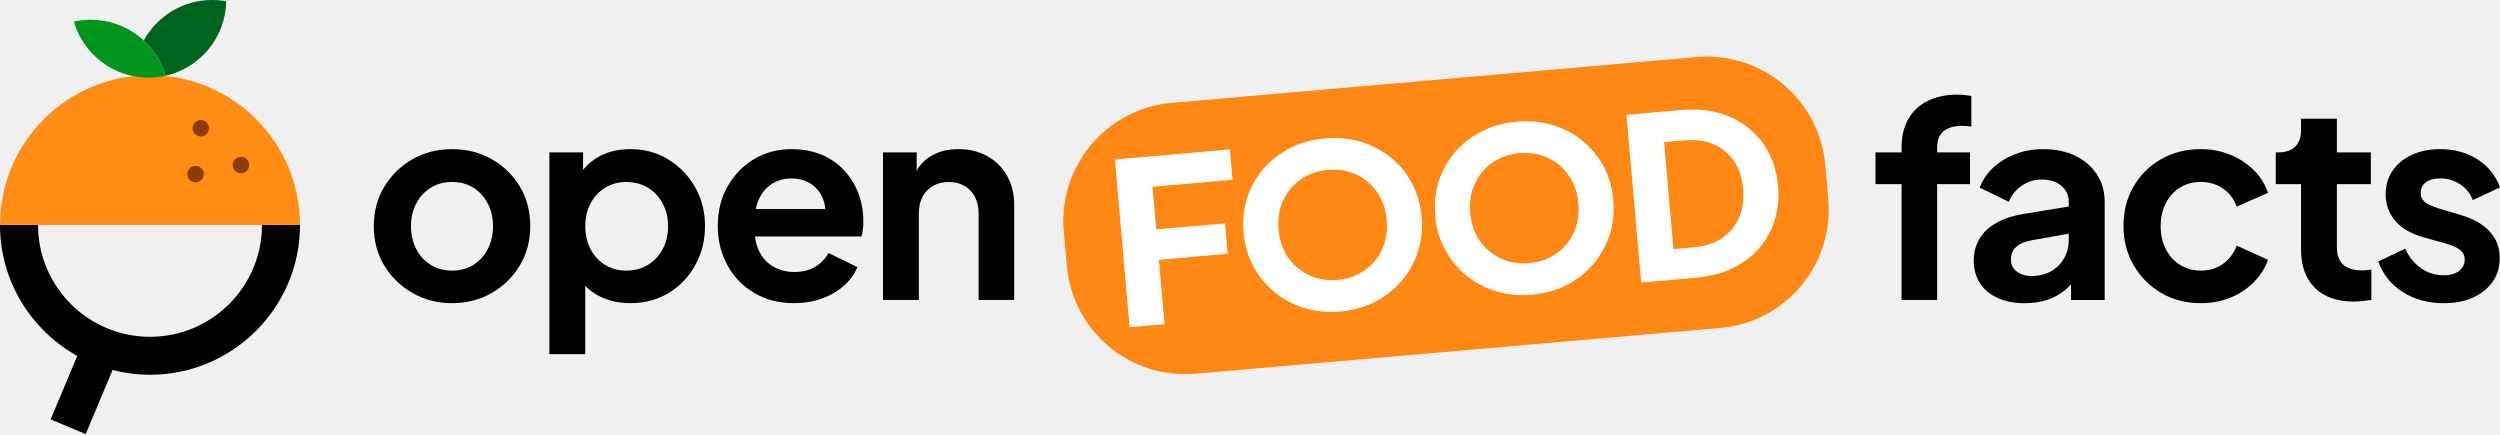
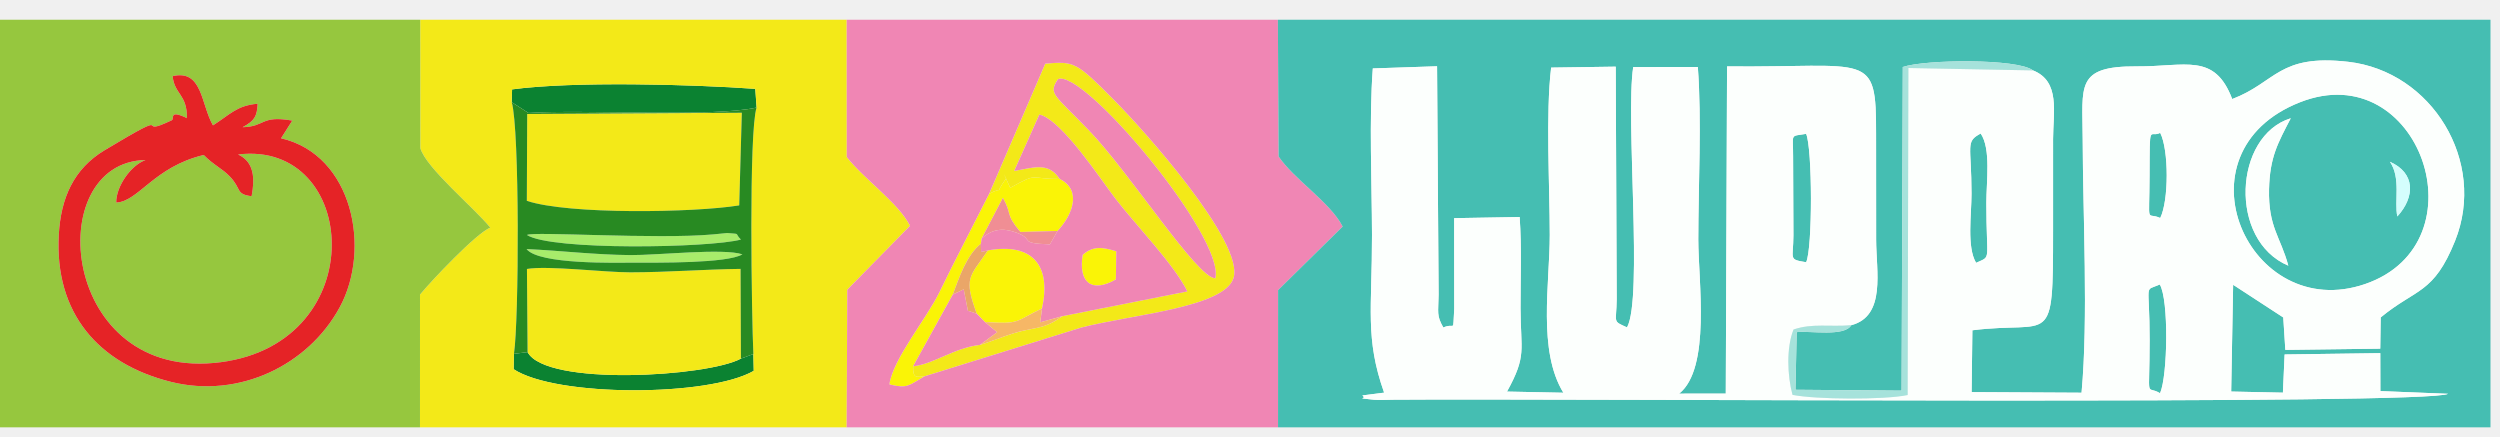
- <svg xmlns="http://www.w3.org/2000/svg" width="311px" height="54px" viewBox="0 0 311 54" version="1.1">
-   <g id="Homepage-V1---Nutriscore-badge" stroke="none" stroke-width="1" fill="none" fill-rule="evenodd">
-     <g id="Artboard" transform="translate(-75, -439)" fill-rule="nonzero">
-       <g id="Group-2" transform="translate(43, 439)">
-         <g id="Group" transform="translate(32, 0)">
-           <g transform="translate(131.0444, 5.792)">
-             <path d="M16.074,4.082 L81.604,4.094 C89.765,4.095 96.381,10.711 96.382,18.872 L96.39,23.143 C96.391,31.306 89.775,37.924 81.612,37.925 C81.611,37.925 81.61,37.925 81.608,37.925 L16.078,37.909 C7.917,37.908 1.301,31.292 1.3,23.131 L1.292,18.86 C1.291,10.697 7.907,4.079 16.07,4.078 C16.071,4.078 16.073,4.078 16.074,4.078 Z" id="Rectangle" fill="#FF8714" transform="translate(48.8411, 21.0015) rotate(-5) translate(-48.8411, -21.0015)" />
-             <g transform="translate(7.6498, 7.8307)" fill="#FFFFFF">
-               <polygon id="Path" points="1.828 27.077 0 6.216 14.303 4.964 14.635 8.745 4.678 9.616 5.142 14.91 13.698 14.165 14.029 17.945 5.474 18.691 6.175 26.7 1.828 27.081" />
-               <path d="M28.028,25.13 C26.458,25.267 24.976,25.122 23.582,24.7 C22.188,24.278 20.95,23.616 19.861,22.726 C18.775,21.832 17.895,20.76 17.217,19.501 C16.543,18.242 16.135,16.85 16.002,15.317 C15.869,13.788 16.021,12.343 16.455,10.989 C16.893,9.635 17.568,8.429 18.486,7.368 C19.4,6.311 20.508,5.451 21.807,4.793 C23.106,4.135 24.55,3.736 26.138,3.595 C27.727,3.454 29.22,3.595 30.614,4.021 C32.008,4.447 33.246,5.097 34.332,5.984 C35.417,6.866 36.293,7.938 36.96,9.197 C37.627,10.456 38.027,11.852 38.16,13.381 C38.293,14.914 38.137,16.355 37.691,17.709 C37.246,19.063 36.564,20.277 35.65,21.345 C34.735,22.414 33.627,23.277 32.328,23.935 C31.029,24.593 29.593,24.993 28.024,25.13 L28.028,25.13 Z M27.685,21.208 C28.637,21.125 29.505,20.881 30.29,20.474 C31.075,20.067 31.749,19.535 32.313,18.873 C32.877,18.211 33.292,17.447 33.555,16.58 C33.817,15.709 33.905,14.773 33.817,13.761 C33.73,12.754 33.478,11.848 33.071,11.046 C32.663,10.243 32.122,9.563 31.452,9 C30.782,8.437 30.024,8.03 29.182,7.771 C28.34,7.516 27.441,7.429 26.489,7.513 C25.536,7.596 24.668,7.836 23.883,8.235 C23.099,8.634 22.424,9.167 21.861,9.836 C21.297,10.506 20.885,11.27 20.619,12.13 C20.356,12.989 20.268,13.925 20.356,14.933 C20.444,15.941 20.695,16.85 21.103,17.66 C21.514,18.47 22.055,19.151 22.721,19.706 C23.392,20.258 24.15,20.668 24.992,20.935 C25.834,21.201 26.732,21.292 27.685,21.208 Z" id="Shape" />
-               <path d="M51.869,23.045 C50.3,23.182 48.818,23.038 47.424,22.616 C46.029,22.193 44.792,21.532 43.702,20.642 C42.617,19.748 41.737,18.675 41.059,17.416 C40.384,16.158 39.977,14.766 39.843,13.233 C39.71,11.704 39.863,10.259 40.297,8.905 C40.735,7.551 41.409,6.345 42.327,5.284 C43.241,4.226 44.35,3.367 45.649,2.709 C46.947,2.051 48.391,1.652 49.98,1.511 C51.568,1.374 53.061,1.511 54.455,1.937 C55.849,2.363 57.087,3.013 58.173,3.899 C59.259,4.782 60.135,5.854 60.801,7.113 C61.468,8.372 61.868,9.768 62.001,11.297 C62.134,12.83 61.978,14.271 61.533,15.625 C61.087,16.983 60.405,18.192 59.491,19.261 C58.577,20.33 57.468,21.193 56.169,21.851 C54.87,22.509 53.434,22.908 51.865,23.045 L51.869,23.045 Z M51.526,19.124 C52.478,19.04 53.347,18.797 54.132,18.39 C54.916,17.983 55.59,17.451 56.154,16.789 C56.718,16.127 57.133,15.363 57.396,14.495 C57.659,13.624 57.746,12.689 57.659,11.677 C57.571,10.669 57.32,9.764 56.912,8.962 C56.505,8.159 55.964,7.478 55.293,6.915 C54.623,6.352 53.865,5.946 53.023,5.687 C52.181,5.432 51.282,5.345 50.33,5.428 C49.378,5.512 48.505,5.752 47.721,6.151 C46.936,6.55 46.262,7.083 45.698,7.752 C45.134,8.422 44.723,9.186 44.456,10.046 C44.193,10.905 44.106,11.841 44.193,12.849 C44.281,13.856 44.533,14.766 44.94,15.576 C45.351,16.386 45.892,17.067 46.559,17.622 C47.229,18.173 47.987,18.584 48.829,18.85 C49.671,19.117 50.57,19.208 51.522,19.124 L51.526,19.124 Z" id="Shape" />
-               <path d="M65.467,21.52 L63.639,0.659 L70.454,0.062 C72.716,-0.136 74.72,0.142 76.461,0.891 C78.201,1.64 79.599,2.762 80.654,4.249 C81.706,5.736 82.323,7.49 82.498,9.505 C82.673,11.521 82.372,13.358 81.595,15.017 C80.818,16.675 79.634,18.025 78.049,19.067 C76.464,20.109 74.541,20.729 72.278,20.927 L65.464,21.524 L65.467,21.52 Z M69.482,17.359 L72.061,17.135 C73.425,17.017 74.579,16.637 75.524,16.002 C76.464,15.363 77.169,14.522 77.634,13.476 C78.099,12.43 78.27,11.232 78.152,9.89 C78.034,8.528 77.653,7.376 77.017,6.432 C76.377,5.493 75.539,4.793 74.503,4.337 C73.463,3.88 72.263,3.713 70.899,3.835 L68.321,4.059 L69.486,17.359 L69.482,17.359 Z" id="Shape" />
-             </g>
-           </g>
-           <g transform="translate(233.3129, 11.7714)" fill="#000000">
-             <path d="M10.201,0 C8.78,0 7.55,0.259 6.502,0.776 C5.455,1.293 4.651,2.042 4.087,3.02 C3.523,3.997 3.242,5.195 3.242,6.614 L3.242,7.188 L0,7.188 L0,11.136 L3.242,11.136 L3.242,25.54 L7.668,25.54 L7.668,11.136 L11.755,11.136 L11.755,7.188 L7.668,7.188 L7.668,6.614 C7.668,5.671 7.938,4.979 8.479,4.541 C9.02,4.104 9.786,3.883 10.776,3.883 C10.932,3.883 11.107,3.891 11.298,3.898 C11.488,3.91 11.698,3.936 11.923,3.982 L11.923,0.171 C11.698,0.126 11.42,0.087 11.096,0.053 C10.768,0.019 10.471,0.004 10.201,0.004 L10.201,0 Z" id="Path" />
-             <path d="M24.858,7.607 C23.708,7.055 22.379,6.781 20.87,6.781 C19.632,6.781 18.482,6.983 17.423,7.39 C16.364,7.793 15.446,8.352 14.669,9.06 C13.892,9.767 13.324,10.608 12.962,11.574 L16.577,13.327 C16.916,12.517 17.45,11.855 18.181,11.338 C18.912,10.821 19.75,10.562 20.699,10.562 C21.712,10.562 22.523,10.828 23.133,11.353 C23.742,11.882 24.043,12.54 24.043,13.327 L24.043,13.92 L18.604,14.81 C17.16,15.035 15.968,15.419 15.023,15.959 C14.079,16.499 13.374,17.168 12.913,17.967 C12.452,18.766 12.22,19.671 12.22,20.683 C12.22,21.694 12.479,22.668 12.997,23.467 C13.515,24.265 14.254,24.878 15.21,25.304 C16.166,25.73 17.286,25.946 18.573,25.946 C19.587,25.946 20.505,25.813 21.327,25.543 C22.15,25.273 22.893,24.87 23.556,24.33 C23.826,24.109 24.077,23.866 24.317,23.611 L24.317,25.547 L28.508,25.547 L28.508,13.335 C28.508,12.053 28.188,10.916 27.544,9.927 C26.9,8.938 26.005,8.166 24.858,7.614 L24.858,7.607 Z M23.472,20.34 C23.087,21.036 22.542,21.584 21.834,21.976 C21.125,22.371 20.306,22.565 19.385,22.565 C18.665,22.565 18.063,22.379 17.575,22.01 C17.092,21.637 16.848,21.139 16.848,20.508 C16.848,19.876 17.061,19.332 17.492,18.941 C17.918,18.549 18.573,18.271 19.449,18.115 L24.043,17.301 L24.043,18.081 C24.043,18.891 23.853,19.644 23.468,20.34 L23.472,20.34 Z" id="Shape" />
-             <path d="M37.889,11.555 C38.644,11.094 39.504,10.862 40.476,10.862 C41.512,10.862 42.43,11.136 43.23,11.688 C44.03,12.239 44.597,12.985 44.936,13.932 L48.822,12.213 C48.46,11.132 47.869,10.189 47.047,9.379 C46.224,8.569 45.249,7.934 44.125,7.474 C42.997,7.013 41.782,6.781 40.476,6.781 C38.628,6.781 36.979,7.196 35.528,8.029 C34.076,8.862 32.93,9.995 32.1,11.437 C31.265,12.874 30.85,14.506 30.85,16.328 C30.85,18.15 31.273,19.785 32.119,21.234 C32.964,22.683 34.107,23.832 35.547,24.676 C36.987,25.52 38.632,25.943 40.48,25.943 C41.809,25.943 43.036,25.711 44.163,25.25 C45.291,24.79 46.258,24.147 47.069,23.326 C47.881,22.504 48.467,21.576 48.825,20.542 L44.94,18.789 C44.578,19.732 44.011,20.485 43.234,21.048 C42.457,21.611 41.539,21.892 40.48,21.892 C39.512,21.892 38.647,21.656 37.893,21.185 C37.139,20.713 36.549,20.059 36.118,19.23 C35.692,18.397 35.474,17.442 35.474,16.362 C35.474,15.282 35.688,14.354 36.118,13.513 C36.545,12.669 37.135,12.019 37.893,11.558 L37.889,11.555 Z" id="Path" />
-             <path d="M60.504,21.862 C59.784,21.862 59.19,21.748 58.729,21.523 C58.268,21.299 57.929,20.972 57.716,20.546 C57.503,20.12 57.396,19.602 57.396,18.994 L57.396,11.132 L61.62,11.132 L61.62,7.185 L57.396,7.185 L57.396,3.001 L52.935,3.001 L52.935,4.419 C52.935,5.321 52.692,6.005 52.208,6.477 C51.724,6.949 51.031,7.185 50.132,7.185 L49.793,7.185 L49.793,11.132 L52.935,11.132 L52.935,19.23 C52.935,21.299 53.511,22.9 54.657,24.037 C55.808,25.174 57.415,25.741 59.487,25.741 C59.826,25.741 60.196,25.718 60.603,25.673 C61.007,25.627 61.369,25.581 61.685,25.54 L61.685,21.763 C61.483,21.786 61.274,21.808 61.06,21.831 C60.847,21.854 60.66,21.865 60.504,21.865 L60.504,21.862 Z" id="Path" />
-             <path d="M72.926,15.012 L69.985,14.133 C69.558,14 69.181,13.852 68.854,13.696 C68.526,13.54 68.275,13.338 68.092,13.087 C67.913,12.84 67.822,12.559 67.822,12.243 C67.822,11.68 68.035,11.235 68.465,10.912 C68.892,10.585 69.478,10.421 70.221,10.421 C71.143,10.421 71.977,10.665 72.72,11.148 C73.463,11.631 73.992,12.289 74.308,13.122 L77.687,11.536 C77.123,10.029 76.179,8.858 74.849,8.029 C73.52,7.196 71.989,6.781 70.256,6.781 C68.926,6.781 67.749,7.017 66.724,7.489 C65.7,7.96 64.9,8.618 64.325,9.463 C63.75,10.307 63.464,11.288 63.464,12.414 C63.464,13.673 63.864,14.768 64.664,15.704 C65.464,16.636 66.629,17.317 68.161,17.746 L71.166,18.591 C71.57,18.705 71.932,18.846 72.248,19.013 C72.564,19.18 72.815,19.386 73.01,19.621 C73.2,19.857 73.295,20.158 73.295,20.515 C73.295,21.101 73.059,21.573 72.587,21.934 C72.114,22.295 71.482,22.474 70.694,22.474 C69.658,22.474 68.717,22.181 67.871,21.595 C67.025,21.01 66.366,20.2 65.894,19.165 L62.55,20.751 C63.113,22.348 64.119,23.615 65.574,24.547 C67.025,25.479 68.732,25.946 70.694,25.946 C72.092,25.946 73.307,25.711 74.343,25.239 C75.379,24.767 76.19,24.109 76.777,23.265 C77.363,22.421 77.657,21.451 77.657,20.348 C77.657,19.043 77.245,17.94 76.423,17.043 C75.6,16.145 74.434,15.468 72.926,15.019 L72.926,15.012 Z" id="Path" />
-           </g>
-           <g transform="translate(46.5018, 18.5528)" fill="#000000">
-             <path d="M14.661,1.247 C13.199,0.415 11.553,0 9.729,0 C7.904,0 6.293,0.415 4.83,1.247 C3.367,2.08 2.194,3.214 1.318,4.655 C0.438,6.093 0,7.736 0,9.581 C0,11.425 0.438,13.068 1.318,14.506 C2.198,15.944 3.371,17.081 4.849,17.914 C6.323,18.747 7.95,19.161 9.732,19.161 C11.515,19.161 13.168,18.747 14.631,17.914 C16.094,17.081 17.267,15.947 18.143,14.506 C19.023,13.068 19.461,11.425 19.461,9.581 C19.461,7.736 19.027,6.066 18.162,4.64 C17.293,3.214 16.128,2.08 14.665,1.251 L14.661,1.247 Z M14.17,12.429 C13.732,13.274 13.134,13.932 12.38,14.403 C11.625,14.875 10.742,15.111 9.729,15.111 C8.715,15.111 7.858,14.875 7.093,14.403 C6.327,13.932 5.725,13.274 5.283,12.429 C4.845,11.585 4.624,10.638 4.624,9.581 C4.624,8.523 4.845,7.58 5.283,6.747 C5.721,5.914 6.323,5.264 7.093,4.792 C7.858,4.321 8.738,4.085 9.729,4.085 C10.719,4.085 11.625,4.321 12.38,4.792 C13.134,5.264 13.732,5.918 14.17,6.747 C14.608,7.58 14.829,8.523 14.829,9.581 C14.829,10.638 14.608,11.589 14.17,12.429 Z" id="Shape" />
-             <path d="M36.64,1.282 C35.242,0.426 33.676,0 31.943,0 C30.526,0 29.273,0.274 28.195,0.825 C27.33,1.267 26.611,1.852 26.032,2.575 L26.032,0.403 L21.842,0.403 L21.842,25.501 L26.302,25.501 L26.302,16.993 C26.843,17.568 27.49,18.035 28.245,18.385 C29.361,18.903 30.58,19.161 31.909,19.161 C33.688,19.161 35.276,18.739 36.674,17.895 C38.072,17.05 39.173,15.898 39.984,14.438 C40.796,12.977 41.2,11.357 41.2,9.581 C41.2,7.804 40.788,6.161 39.965,4.724 C39.143,3.286 38.034,2.137 36.636,1.282 L36.64,1.282 Z M35.931,12.448 C35.482,13.281 34.869,13.932 34.092,14.403 C33.315,14.875 32.419,15.111 31.406,15.111 C30.393,15.111 29.566,14.875 28.789,14.403 C28.012,13.932 27.403,13.278 26.965,12.448 C26.527,11.615 26.306,10.661 26.306,9.581 C26.306,8.5 26.527,7.58 26.965,6.747 C27.403,5.914 28.012,5.264 28.789,4.792 C29.566,4.321 30.439,4.085 31.406,4.085 C32.374,4.085 33.315,4.321 34.092,4.792 C34.869,5.264 35.482,5.918 35.931,6.747 C36.381,7.58 36.606,8.523 36.606,9.581 C36.606,10.638 36.381,11.615 35.931,12.448 Z" id="Shape" />
-             <path d="M58.535,2.666 C57.769,1.833 56.84,1.183 55.747,0.711 C54.653,0.24 53.389,0.004 51.945,0.004 C50.212,0.004 48.658,0.418 47.283,1.251 C45.908,2.084 44.818,3.214 44.007,4.64 C43.196,6.07 42.792,7.706 42.792,9.546 C42.792,11.387 43.184,12.943 43.973,14.403 C44.761,15.864 45.87,17.024 47.302,17.88 C48.73,18.735 50.395,19.161 52.284,19.161 C53.522,19.161 54.672,18.971 55.731,18.587 C56.79,18.207 57.701,17.678 58.466,17.001 C59.232,16.328 59.796,15.552 60.154,14.673 L56.573,12.92 C56.169,13.639 55.609,14.213 54.901,14.639 C54.192,15.065 53.332,15.282 52.315,15.282 C51.298,15.282 50.406,15.046 49.629,14.574 C48.852,14.103 48.265,13.433 47.873,12.566 C47.637,12.045 47.488,11.479 47.427,10.862 L60.66,10.862 C60.752,10.592 60.813,10.296 60.847,9.969 C60.881,9.641 60.897,9.311 60.897,8.972 C60.897,7.736 60.695,6.584 60.287,5.515 C59.883,4.446 59.297,3.495 58.531,2.666 L58.535,2.666 Z M47.519,7.455 C47.595,7.067 47.702,6.709 47.843,6.374 C48.216,5.496 48.761,4.823 49.481,4.351 C50.2,3.879 51.023,3.644 51.945,3.644 C52.867,3.644 53.739,3.879 54.429,4.351 C55.114,4.823 55.609,5.465 55.914,6.276 C56.051,6.644 56.135,7.04 56.162,7.455 L47.515,7.455 L47.519,7.455 Z" id="Shape" />
-             <path d="M76.335,0.879 C75.287,0.293 74.088,0 72.735,0 C71.383,0 70.286,0.285 69.307,0.86 C68.549,1.301 67.962,1.905 67.532,2.662 L67.532,0.407 L63.342,0.407 L63.342,18.758 L67.802,18.758 L67.802,7.998 C67.802,7.188 67.959,6.492 68.275,5.907 C68.591,5.321 69.029,4.872 69.593,4.556 C70.157,4.241 70.796,4.085 71.52,4.085 C72.244,4.085 72.884,4.241 73.448,4.556 C74.011,4.872 74.449,5.321 74.766,5.907 C75.082,6.492 75.238,7.188 75.238,7.998 L75.238,18.758 L79.664,18.758 L79.664,6.953 C79.664,5.58 79.371,4.37 78.784,3.328 C78.198,2.282 77.382,1.468 76.335,0.882 L76.335,0.879 Z" id="Path" />
-           </g>
-           <g>
-             <g transform="translate(0.0038, 9.3562)">
-               <path d="M0,18.629 C0,8.341 8.353,0 18.657,0 C28.961,0 37.314,8.341 37.314,18.629 L0,18.629 Z" id="Path" fill="#FF8C14" />
-               <ellipse id="Oval" fill="#8C3C00" cx="24.976" cy="6.599" rx="1.025" ry="1.023" />
-               <ellipse id="Oval" fill="#8C3C00" cx="29.974" cy="11.178" rx="1.025" ry="1.023" />
-               <ellipse id="Oval" fill="#8C3C00" cx="24.321" cy="12.3" rx="1.025" ry="1.023" />
-             </g>
-             <path d="M9.614,44.271 L6.3,52.174 L10.662,54 L14.006,46.028 C15.496,46.412 17.057,46.618 18.665,46.618 C28.953,46.618 37.322,38.262 37.322,27.989 L32.591,27.989 C32.591,35.656 26.344,41.898 18.661,41.898 C10.978,41.898 4.731,35.66 4.731,27.989 L0,27.989 C0,34.983 3.885,41.088 9.61,44.275 L9.614,44.271 Z" id="Path" fill="#000000" />
-             <path d="M26.378,0 C22.71,0 19.522,2.042 17.88,5.047 C19.145,6.218 20.093,7.721 20.588,9.421 C24.858,8.462 28.062,4.697 28.138,0.164 C27.567,0.057 26.98,0 26.378,0 L26.378,0 Z" id="Path" fill="#00641E" />
-             <path d="M11.298,2.457 C10.57,2.457 9.866,2.541 9.184,2.689 C10.353,6.717 14.071,9.661 18.478,9.661 C19.206,9.661 19.91,9.577 20.592,9.429 C19.423,5.401 15.705,2.457 11.298,2.457 Z" id="Path" fill="#00961E" />
-           </g>
-         </g>
+ <svg xmlns="http://www.w3.org/2000/svg" xml:space="preserve" width="83mm" height="14.5mm" version="1.1" style="shape-rendering:geometricPrecision; text-rendering:geometricPrecision; image-rendering:optimizeQuality; fill-rule:evenodd; clip-rule:evenodd" viewBox="0 0 8300 1450">
+   <defs>
+     <style type="text/css">
+    
+     .fil2 {fill:#0B8231}
+     .fil9 {fill:#288A22}
+     .fil6 {fill:#45BEB2}
+     .fil4 {fill:#96C73E}
+     .fil10 {fill:#A6E2DB}
+     .fil0 {fill:#A8EC6B}
+     .fil14 {fill:#D4FEFD}
+     .fil8 {fill:#E52326}
+     .fil13 {fill:#EAA668}
+     .fil5 {fill:#F086B4}
+     .fil11 {fill:#F08E94}
+     .fil3 {fill:#F3E918}
+     .fil12 {fill:#F6B766}
+     .fil1 {fill:#FAF406}
+     .fil7 {fill:#FCFFFD}
+    
+   </style>
+   </defs>
+   <g id="Capa_x0020_1">
+     <g id="_1893876338128">
+       <g>
+         <path class="fil0" d="M1749.5 780.17c80.31,52.27 606.12,43.13 710.37,15.2 -23.97,-23.52 2.6,-17.27 -45.42,-21.74 -0.56,-0.05 -42.49,4.21 -46.69,4.59 -188.75,17.17 -600.99,-10.81 -618.26,1.95z" />
+         <path class="fil0" d="M1748.15 826.81c40.74,52.19 298.72,45.33 359.94,45.22 72.18,-0.14 306.1,2.95 356.67,-27.6 -62.41,-21.22 -285.5,3.36 -371.91,2.5 -120.17,-1.21 -227.63,-14.49 -344.7,-20.12z" />
      </g>
+       <g>
+         <path class="fil1" d="M3283.95 643.24c-54.37,108.08 -112.91,219.15 -165.09,326.7 -42.6,87.82 -153.61,220.47 -166.24,306.27 60.89,14.72 63.86,3.78 116.19,-26.56 -25.32,1.46 -38.18,8.29 -37.23,-33.67l131.69 -238.23c22.04,-58.8 45.42,-129.36 93.29,-168.86l2.5 -17.15 70.51 -134.99c31.49,55.61 6.56,52.8 58.21,113.39l123.07 -3.24c50.21,-52.78 82.19,-136.08 7.27,-172.92 -102.73,1.34 -67.27,-24.38 -164.15,29.5l-20.73 -45.03 7.27 13.79c-47.17,65.83 3.11,20.42 -56.56,51z" />
+         <path class="fil1" d="M3279.88 831.34c-61.67,89.68 -80.94,89.57 -37.2,209.94l27.07 27.77c118.66,8.53 99.86,-2.22 189.89,-45.21 31.54,-144.39 -33.44,-218.81 -179.76,-192.5z" />
+         <path class="fil1" d="M3594.42 846.24c-14.02,88.78 26.44,129 110.31,81.58l1.39 -93.4c-47.94,-15.4 -79.31,-17.2 -111.7,11.82z" />
+       </g>
+       <g>
+         <path class="fil2" d="M1698.93 339.3l55.53 35.66c186.29,-12.16 609.6,15.48 757.43,-17.92l-4.39 -62.03c-212.78,-15.21 -604.45,-25.55 -807.37,1.78l-1.2 42.51z" />
+         <path class="fil2" d="M2459.88 1190.62c-110.33,60.16 -647.47,92.82 -708.28,-21.59l-45.33 5.76 -0.95 51c141.89,93.07 648.61,91.75 797.1,5.39l-1.26 -55.76 -41.28 15.2z" />
+       </g>
+       <g>
+         <path class="fil3" d="M2511.89 357.04c-26.22,79.81 -16.41,695.18 -10.73,818.38l1.26 55.76c-148.49,86.36 -655.21,87.68 -797.1,-5.39l0.95 -51c16.92,-108.93 19.08,-746.38 -7.34,-835.49l1.2 -42.51c202.92,-27.33 594.59,-16.99 807.37,-1.78l4.39 62.03zm-1117.55 1061.73l1416.63 0 2.02 -456.85 208.4 -212.17c-38.52,-76.37 -151.46,-153.91 -210.06,-228.23l-0.27 -455.99 -1415.93 0 0.31 426.04c18.39,65.76 178.19,197.48 232.28,264.18 -46.14,17.99 -195.86,176.57 -233.33,222.26l-0.05 440.76z" />
+         <path class="fil3" d="M1751.6 1169.03c60.81,114.41 597.95,81.75 708.28,21.59l-1.2 -297.91c-121.99,1.53 -241.81,11.21 -365.83,11.44 -85.91,0.15 -274.27,-23.07 -343.37,-11.21l2.12 276.09z" />
+         <path class="fil3" d="M1749.08 666.79c138.64,46.29 556.17,39.38 705.12,15.1l8.67 -307.59 -712.56 4.12 -1.23 288.37z" />
+         <path class="fil3" d="M4034.97 923.88c-60.34,-0.26 -283.5,-349.76 -419.87,-491.37 -116.72,-121.18 -134.97,-119.92 -102.68,-169.66 83.41,-36.71 553.86,523.15 522.55,661.03zm-751.02 -280.64c59.67,-30.58 9.39,14.83 56.56,-51l-7.27 -13.79 20.73 45.03c96.88,-53.88 61.42,-28.16 164.15,-29.5 -38.06,-58.19 -88.61,-36.63 -150.94,-26.45l83.5 -187.24c74.51,17.31 206.28,219.6 254.23,281.63 66.53,86.03 192.57,215.58 237.04,305.61l-414.36 82.04c-48.32,34.27 -68.48,35.47 -124.73,47.1 -52.02,10.76 -94.17,31.53 -149.07,48.33 -87.23,9.87 -154.26,64.37 -222.21,70.98 -0.95,41.96 11.91,35.13 37.23,33.67l519.98 -161.8c165.2,-43.33 475.28,-65.92 506.43,-164.24 37.28,-117.71 -296.59,-490.59 -395.52,-590.54 -127.18,-128.45 -133.19,-129.98 -229.41,-121.76l-186.34 431.93z" />
+       </g>
+       <g>
+         <path class="fil4" d="M620.81 392.27c0.32,-80.27 -41.29,-78.13 -47.76,-139.39 99.47,-23.39 93.64,92.98 133.97,163.36 56.02,-35.27 78.32,-65.93 148.37,-71.82 -2.16,42.22 -10.11,56.4 -49.97,77.89 76.52,-1.68 59.03,-40.29 164.87,-21.92l-37.23 58.72c239.09,55.24 299.75,368.24 194.66,561.31 -104.91,192.8 -334.34,303.28 -559.15,247.6 -242.98,-60.16 -387.63,-229.21 -373.39,-488.09 6.67,-121.7 48.82,-219.04 152.2,-281.21 254.87,-153.25 87.7,-35.22 222.93,-99.48 9.45,-4.5 -11.12,-36.75 50.5,-6.97zm-632.24 1026.5l1405.77 0 0.05 -440.76c37.47,-45.69 187.19,-204.27 233.33,-222.26 -54.09,-66.7 -213.89,-198.42 -232.28,-264.18l-0.31 -426.04 -1406.56 0 0 1353.24z" />
+         <path class="fil4" d="M835.35 651.48c-54.37,-7 -32.27,-23.92 -72.43,-65.67 -26.1,-27.11 -52.98,-37.21 -86.62,-71.26 -164.87,39.23 -217.06,155.09 -290.46,157.95 -0.72,-53.11 48.64,-124.22 97.39,-141.16 -348.12,6.01 -284.58,742.73 251.15,670.94 504.28,-67.59 455.85,-738.2 56.09,-689.38 54.22,24.6 55.93,81.01 44.88,138.58z" />
+       </g>
+       <g>
+         <path class="fil5" d="M3068.81 1249.65c-52.33,30.34 -55.3,41.28 -116.19,26.56 12.63,-85.8 123.64,-218.45 166.24,-306.27 52.18,-107.55 110.72,-218.62 165.09,-326.7l186.34 -431.93c96.22,-8.22 102.23,-6.69 229.41,121.76 98.93,99.95 432.8,472.83 395.52,590.54 -31.15,98.32 -341.23,120.91 -506.43,164.24l-519.98 161.8zm-257.84 169.12l1432.13 0 0.17 -455.5 214.45 -211.12c-41.7,-80.79 -162,-157.05 -212.71,-232.72l-2.45 -453.9 -1431.5 0 0.27 455.99c58.6,74.32 171.54,151.86 210.06,228.23l-208.4 212.17 -2.02 456.85z" />
+         <path class="fil5" d="M3594.42 846.24c32.39,-29.02 63.76,-27.22 111.7,-11.82l-1.39 93.4c-83.87,47.42 -124.33,7.2 -110.31,-81.58zm-76.3 -252.26c74.92,36.84 42.94,120.14 -7.27,172.92l-25.21 44.43c-109.21,-3.76 -47.38,-16.16 -111.93,-39.35 -46.66,-16.77 -80.15,-10.73 -114.65,19.76l-2.5 17.15 0.63 27.87 22.69 -5.42c146.32,-26.31 211.3,48.11 179.76,192.5l-6.14 46.2 74.09 -20.47 414.36 -82.04c-44.47,-90.03 -170.51,-219.58 -237.04,-305.61 -47.95,-62.03 -179.72,-264.32 -254.23,-281.63l-83.5 187.24c62.33,-10.18 112.88,-31.74 150.94,26.45z" />
+         <path class="fil5" d="M3512.42 262.85c-32.29,49.74 -14.04,48.48 102.68,169.66 136.37,141.61 359.53,491.11 419.87,491.37 31.31,-137.88 -439.14,-697.74 -522.55,-661.03z" />
+         <path class="fil5" d="M3031.58 1215.98c67.95,-6.61 134.98,-61.11 222.21,-70.98l56.9 -42.12 -40.94 -33.83 -27.07 -27.77 -29.17 -9.5 -13.94 -71.28 -36.3 17.25 -131.69 238.23z" />
+       </g>
+       <g>
+         <path class="fil6" d="M6146.26 1079.63c-22.76,38.99 -134.62,18.21 -181.18,23.01l-4.13 191.35 352.27 2.91 4 -1074.47c74.28,-25.33 382.06,-28.5 432.3,11.32 91.49,36.05 66.95,139.48 66.73,227.1 -0.25,101.37 -0.05,202.74 -0.05,304.11 0,399.91 -3.57,298.11 -267.87,331.6l-2.55 205.17 364.96 2.1c22.7,-247.27 4.36,-589.02 3.76,-842.98 -0.39,-175.65 -25.03,-241.76 179.56,-240.45 162.36,1.06 258.11,-46.59 316.92,108.39 145.87,-55.29 153.34,-149.85 384.33,-123.7 279.18,31.6 461.11,331.65 355.62,594.33 -71.31,177.6 -128.95,157.17 -247,254.38l-1.46 103.78 -315.21 4.03 -6.84 -107.66 -166.4 -108.43 -6.46 354.42 171.66 3.68 5.7 -126.8 317.66 -4.39 0.3 125.95 224.73 9.01c-56.85,37.9 -2904.15,15.14 -3503.87,19.62 -16,0.11 -47.36,1.84 -61.45,0.23 -73.1,-8.27 -18.9,-0.03 -39.5,-14.34l72.47 -9.32c-64.1,-180.98 -39.77,-279.92 -40.24,-523.41 -0.33,-173.64 -10.01,-383.38 2.71,-552.97l213.36 -7.21 5.09 757.98c-0.74,60.7 -7.48,68.53 15.64,109.36 40.94,-18.28 30.65,22.44 36.24,-62.25l-0.27 -300.79 217.48 -3.78c7.19,102.7 2.68,203.76 2.89,302.94 0.29,141.3 21.67,156.03 -44.86,276.58l187.08 3.84c-85.8,-139.74 -45.2,-362.38 -45.2,-523.7 0,-162.97 -13.91,-402.13 4.6,-555.72l214.47 -3.17 3.22 772.27c-0.86,80.28 -15.51,70.94 34.25,93.35 53.14,-95.88 -5.4,-694.14 20.53,-864.25l214.58 -0.27c13.24,175.15 1.51,396.28 1.51,572.99 0,137.18 42.51,427.07 -63.54,511.52l154.76 -0.23 4.25 -1086.22c475.13,4.37 495.32,-53.16 494.78,225.21 -0.21,116.55 0.25,233.16 0.24,349.72 0,105.02 33.48,253.61 -82.57,284.26zm-1903.16 339.14l4025.31 0 0 -1353.24 -4025.85 0 2.45 453.9c50.71,75.67 171.01,151.93 212.71,232.72l-214.45 211.12 -0.17 455.5z" />
+         <path class="fil6" d="M7934.39 537.01c84.33,37.07 84.78,115.78 24.75,181.61 -10.74,-49.32 12.76,-127.69 -24.75,-181.61zm-337.14 344.99c-199.35,-83.7 -181.29,-431.19 8.15,-489.44 -43.26,83.18 -69.6,129.28 -72.12,235.44 -2.97,126.09 37.88,157.51 63.97,254zm38.69 -542.49c-423.77,166.82 -169.68,736.21 216.11,603.57 396.09,-136.19 181.12,-759.93 -216.11,-603.57z" />
+         <path class="fil6" d="M5996.36 870.59c21.61,-45.08 20.93,-379.18 -0.07,-426.27 -55.18,9.68 -42.76,-3.75 -43.17,76.28l1.04 260.28c-0.16,80.97 -18.23,79.89 42.2,89.71z" />
+         <path class="fil6" d="M6560.59 872.57c52.6,-24.11 33.99,-0.14 34.06,-198.85 0.04,-71.3 15.88,-179.61 -18.8,-230.43 -51.81,27.64 -30.43,37.05 -30.4,200.02 0.02,70.06 -16.16,176.34 15.14,229.26z" />
+         <path class="fil6" d="M7170.53 944.57c-54.66,24.22 -33.51,-13.32 -33.73,185.3 -0.23,210.49 -14.07,145.64 34.57,175.67 25.57,-58.57 29.33,-310.26 -0.84,-360.97z" />
+         <path class="fil6" d="M7171.89 723.73c28.6,-56.81 28.96,-225.95 -0.02,-282.58 -36.4,18.66 -34.6,-41.26 -35.32,141.34 -0.68,173.33 -11.61,119.05 35.34,141.24z" />
+       </g>
+       <g>
+         <path class="fil7" d="M7170.53 944.57c30.17,50.71 26.41,302.4 0.84,360.97 -48.64,-30.03 -34.8,34.82 -34.57,-175.67 0.22,-198.62 -20.93,-161.08 33.73,-185.3zm-609.94 -72c-31.3,-52.92 -15.12,-159.2 -15.14,-229.26 -0.03,-162.97 -21.41,-172.38 30.4,-200.02 34.68,50.82 18.84,159.13 18.8,230.43 -0.07,198.71 18.54,174.74 -34.06,198.85zm-564.23 -1.98c-60.43,-9.82 -42.36,-8.74 -42.2,-89.71l-1.04 -260.28c0.41,-80.03 -12.01,-66.6 43.17,-76.28 21,47.09 21.68,381.19 0.07,426.27zm1175.53 -146.86c-46.95,-22.19 -36.02,32.09 -35.34,-141.24 0.72,-182.6 -1.08,-122.68 35.32,-141.34 28.98,56.63 28.62,225.77 0.02,282.58zm464.05 -384.22c397.23,-156.36 612.2,467.38 216.11,603.57 -385.79,132.64 -639.88,-436.75 -216.11,-603.57zm-886.42 -105.76l-413.64 -7.95 -2.5 1085.77c-79.54,16.47 -305.38,14.76 -382.26,-0.58 -17.02,-62.46 -20.98,-156.05 3.31,-216.95 62.5,-21.56 120.16,-8.31 191.83,-14.41 116.05,-30.65 82.57,-179.24 82.57,-284.26 0.01,-116.56 -0.45,-233.17 -0.24,-349.72 0.54,-278.37 -19.65,-220.84 -494.78,-225.21l-4.25 1086.22 -154.76 0.23c106.05,-84.45 63.54,-374.34 63.54,-511.52 0,-176.71 11.73,-397.84 -1.51,-572.99l-214.58 0.27c-25.93,170.11 32.61,768.37 -20.53,864.25 -49.76,-22.41 -35.11,-13.07 -34.25,-93.35l-3.22 -772.27 -214.47 3.17c-18.51,153.59 -4.6,392.75 -4.6,555.72 0,161.32 -40.6,383.96 45.2,523.7l-187.08 -3.84c66.53,-120.55 45.15,-135.28 44.86,-276.58 -0.21,-99.18 4.3,-200.24 -2.89,-302.94l-217.48 3.78 0.27 300.79c-5.59,84.69 4.7,43.97 -36.24,62.25 -23.12,-40.83 -16.38,-48.66 -15.64,-109.36l-5.09 -757.98 -213.36 7.21c-12.72,169.59 -3.04,379.33 -2.71,552.97 0.47,243.49 -23.86,342.43 40.24,523.41l-72.47 9.32c20.6,14.31 -33.6,6.07 39.5,14.34 14.09,1.61 45.45,-0.12 61.45,-0.23 599.72,-4.48 3447.02,18.28 3503.87,-19.62l-224.73 -9.01 -0.3 -125.95 -317.66 4.39 -5.7 126.8 -171.66 -3.68 6.46 -354.42 166.4 108.43 6.84 107.66 315.21 -4.03 1.46 -103.78c118.05,-97.21 175.69,-76.78 247,-254.38 105.49,-262.68 -76.44,-562.73 -355.62,-594.33 -230.99,-26.15 -238.46,68.41 -384.33,123.7 -58.81,-154.98 -154.56,-107.33 -316.92,-108.39 -204.59,-1.31 -179.95,64.8 -179.56,240.45 0.6,253.96 18.94,595.71 -3.76,842.98l-364.96 -2.1 2.55 -205.17c264.3,-33.49 267.87,68.31 267.87,-331.6 0,-101.37 -0.2,-202.74 0.05,-304.11 0.22,-87.62 24.76,-191.05 -66.73,-227.1z" />
+         <path class="fil7" d="M7597.25 882c-26.09,-96.49 -66.94,-127.91 -63.97,-254 2.52,-106.16 28.86,-152.26 72.12,-235.44 -189.44,58.25 -207.5,405.74 -8.15,489.44z" />
+       </g>
+       <path class="fil8" d="M835.35 651.48c11.05,-57.57 9.34,-113.98 -44.88,-138.58 399.76,-48.82 448.19,621.79 -56.09,689.38 -535.73,71.79 -599.27,-664.93 -251.15,-670.94 -48.75,16.94 -98.11,88.05 -97.39,141.16 73.4,-2.86 125.59,-118.72 290.46,-157.95 33.64,34.05 60.52,44.15 86.62,71.26 40.16,41.75 18.06,58.67 72.43,65.67zm-214.54 -259.21c-61.62,-29.78 -41.05,2.47 -50.5,6.97 -135.23,64.26 31.94,-53.77 -222.93,99.48 -103.38,62.17 -145.53,159.51 -152.2,281.21 -14.24,258.88 130.41,427.93 373.39,488.09 224.81,55.68 454.24,-54.8 559.15,-247.6 105.09,-193.07 44.43,-506.07 -194.66,-561.31l37.23 -58.72c-105.84,-18.37 -88.35,20.24 -164.87,21.92 39.86,-21.49 47.81,-35.67 49.97,-77.89 -70.05,5.89 -92.35,36.55 -148.37,71.82 -40.33,-70.38 -34.5,-186.75 -133.97,-163.36 6.47,61.26 48.08,59.12 47.76,139.39z" />
+       <path class="fil9" d="M1748.15 826.81c117.07,5.63 224.53,18.91 344.7,20.12 86.41,0.86 309.5,-23.72 371.91,-2.5 -50.57,30.55 -284.49,27.46 -356.67,27.6 -61.22,0.11 -319.2,6.97 -359.94,-45.22zm1.35 -46.64c17.27,-12.76 429.51,15.22 618.26,-1.95 4.2,-0.38 46.13,-4.64 46.69,-4.59 48.02,4.47 21.45,-1.78 45.42,21.74 -104.25,27.93 -630.06,37.07 -710.37,-15.2zm0.81 -401.75l712.56 -4.12 -8.67 307.59c-148.95,24.28 -566.48,31.19 -705.12,-15.1l1.23 -288.37zm-44.04 796.37l45.33 -5.76 -2.12 -276.09c69.1,-11.86 257.46,11.36 343.37,11.21 124.02,-0.23 243.84,-9.91 365.83,-11.44l1.2 297.91 41.28 -15.2c-5.68,-123.2 -15.49,-738.57 10.73,-818.38 -147.83,33.4 -571.14,5.76 -757.43,17.92l-55.53 -35.66c26.42,89.11 24.26,726.56 7.34,835.49z" />
+       <path class="fil10" d="M6146.26 1079.63c-71.67,6.1 -129.33,-7.15 -191.83,14.41 -24.29,60.9 -20.33,154.49 -3.31,216.95 76.88,15.34 302.72,17.05 382.26,0.58l2.5 -1085.77 413.64 7.95c-50.24,-39.82 -358.02,-36.65 -432.3,-11.32l-4 1074.47 -352.27 -2.91 4.13 -191.35c46.56,-4.8 158.42,15.98 181.18,-23.01z" />
+       <path class="fil11" d="M3259.06 791.74c34.5,-30.49 67.99,-36.53 114.65,-19.76 64.55,23.19 2.72,35.59 111.93,39.35l25.21 -44.43 -123.07 3.24c-51.65,-60.59 -26.72,-57.78 -58.21,-113.39l-70.51 134.99z" />
+       <path class="fil12" d="M3269.75 1069.05l40.94 33.83 -56.9 42.12c54.9,-16.8 97.05,-37.57 149.07,-48.33 56.25,-11.63 76.41,-12.83 124.73,-47.1l-74.09 20.47 6.14 -46.2c-90.03,42.99 -71.23,53.74 -189.89,45.21z" />
+       <path class="fil13" d="M3163.27 977.75l36.3 -17.25 13.94 71.28 29.17 9.5c-43.74,-120.37 -24.47,-120.26 37.2,-209.94l-22.69 5.42 -0.63 -27.87c-47.87,39.5 -71.25,110.06 -93.29,168.86z" />
+       <path class="fil14" d="M7934.39 537.01c37.51,53.92 14.01,132.29 24.75,181.61 60.03,-65.83 59.58,-144.54 -24.75,-181.61z" />
    </g>
  </g>
</svg>
